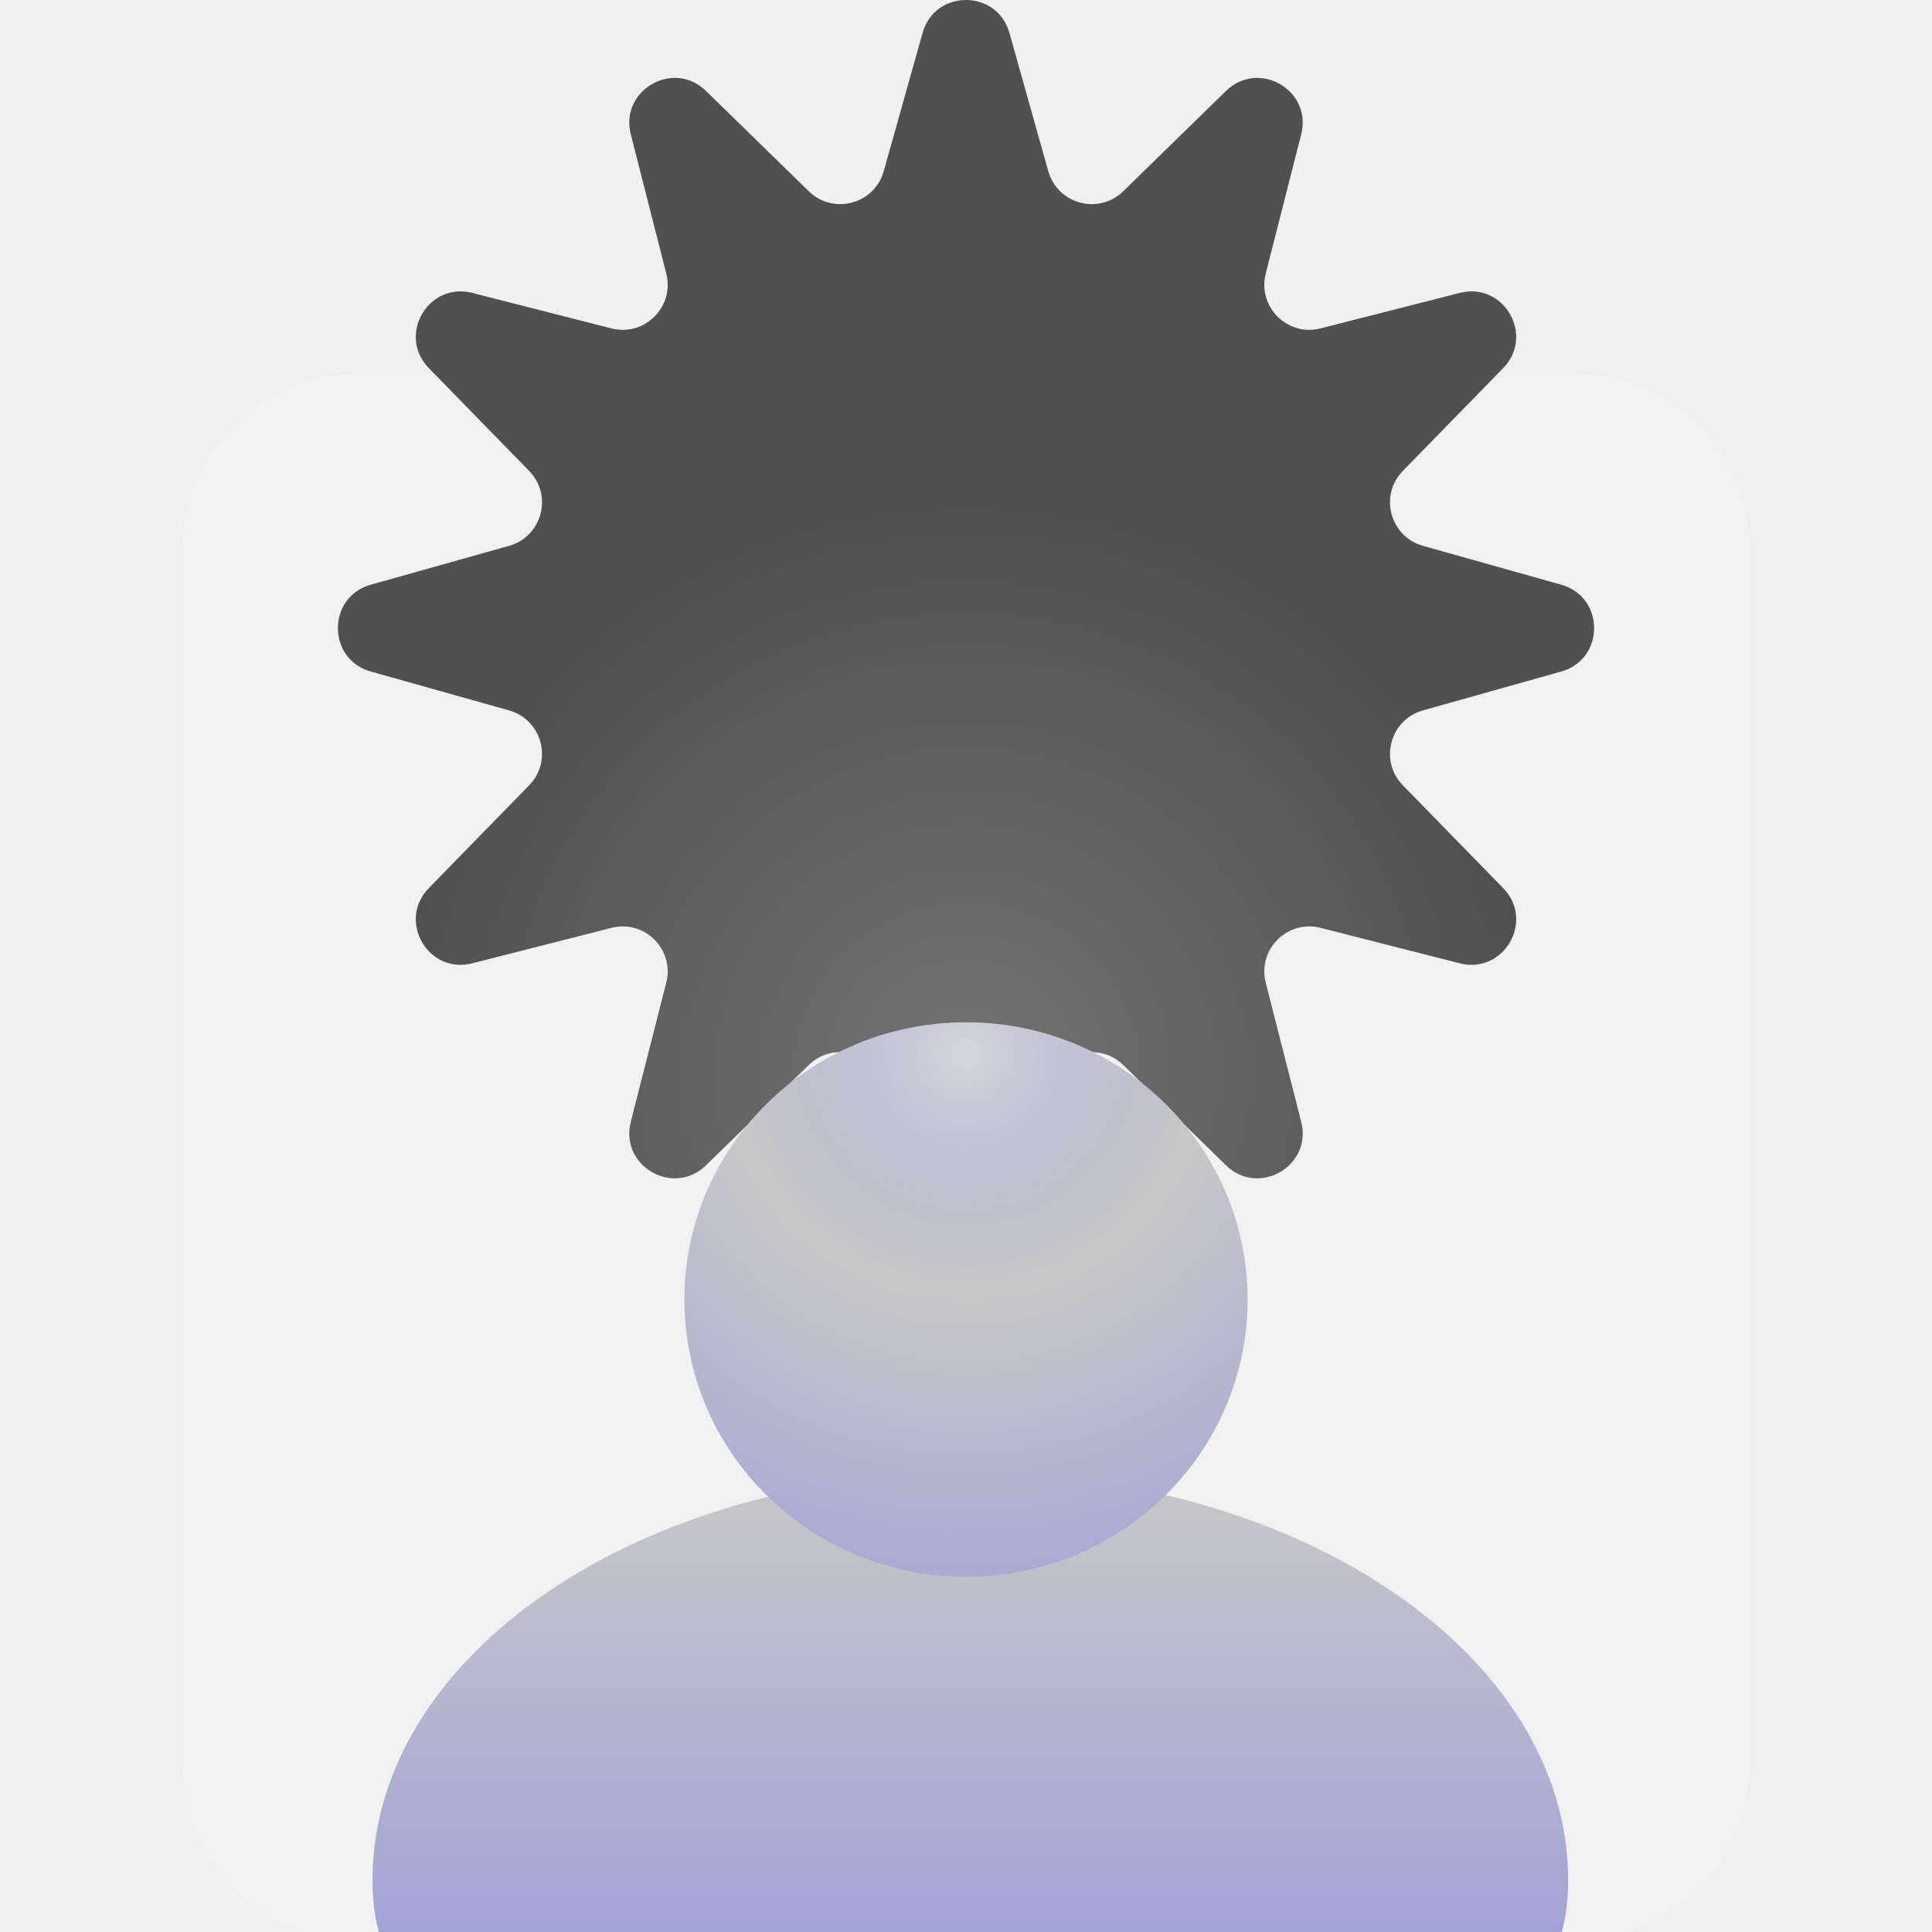
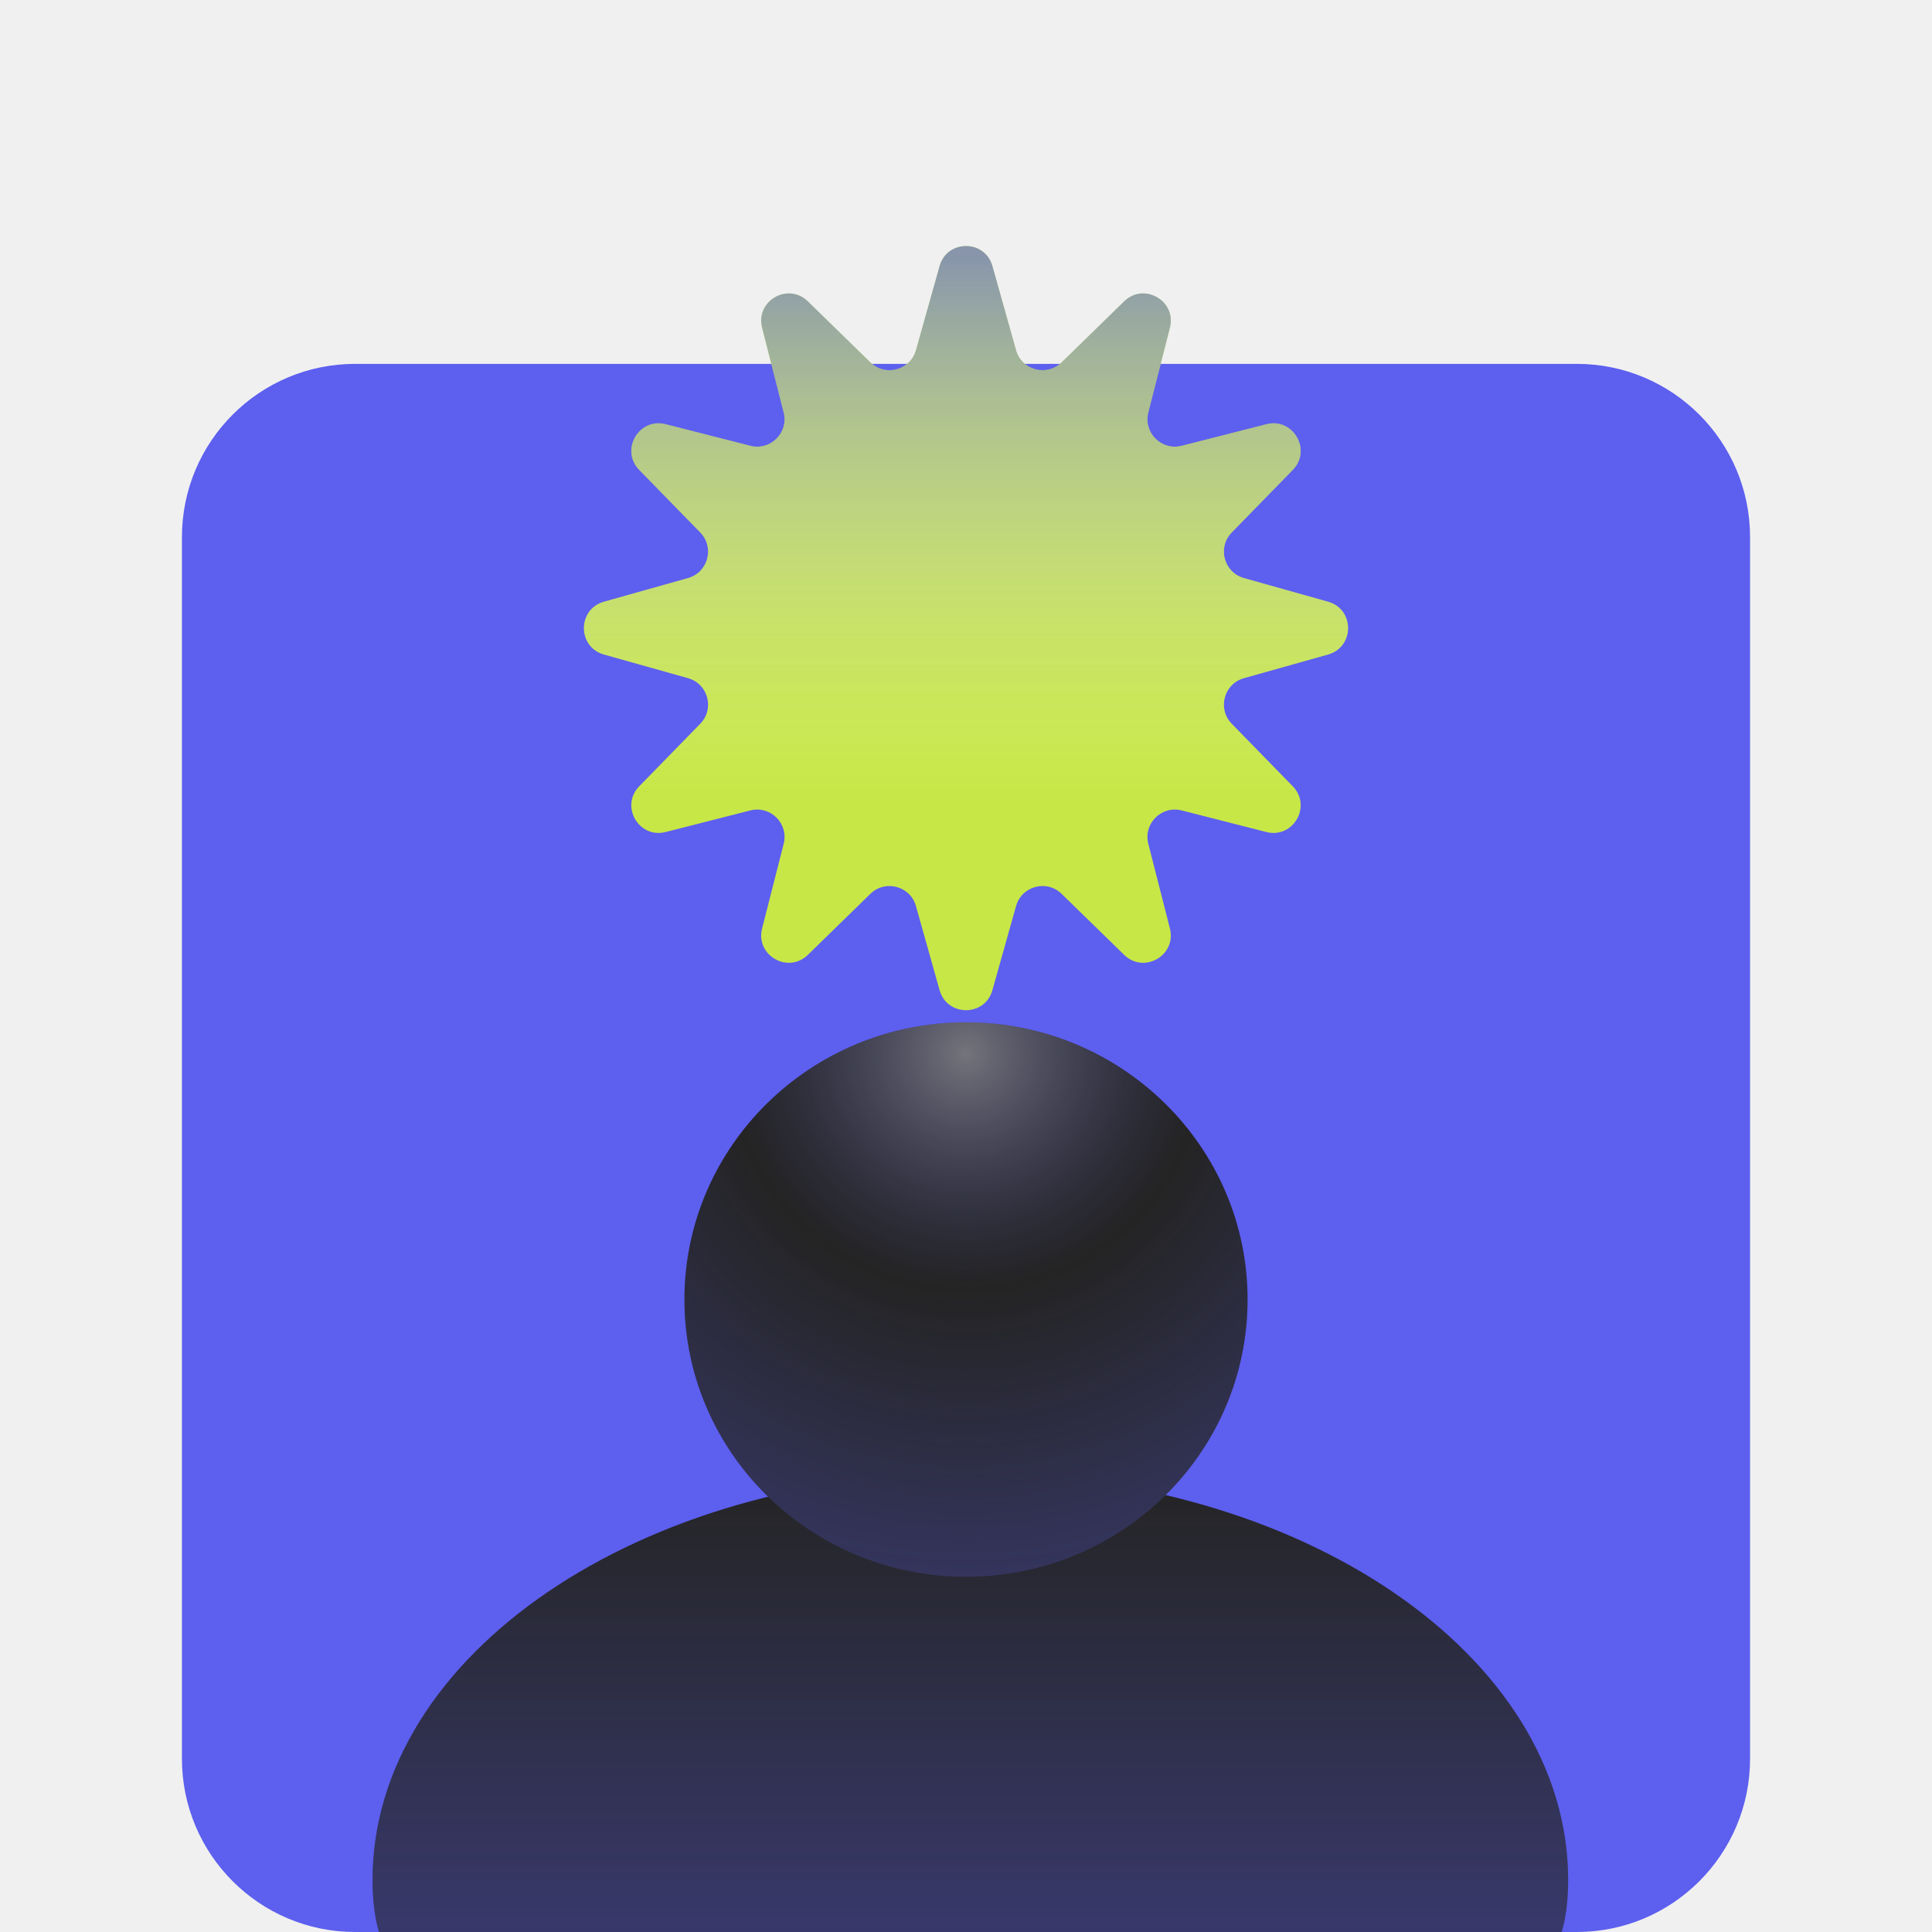
<svg xmlns="http://www.w3.org/2000/svg" width="223" height="223" viewBox="0 0 223 223" fill="none">
-   <g clip-path="url(#clip0_35_4104)">
-     <rect x="21" y="43" width="181" height="181" rx="20" fill="#C8C8C8" />
-     <rect x="21" y="43" width="181" height="181" rx="20" fill="white" fill-opacity="0.75" />
-     <path d="M106.489 3.797C107.912 -1.266 115.088 -1.266 116.511 3.797L120.998 19.762C122.067 23.565 126.817 24.837 129.644 22.078L141.512 10.496C145.275 6.823 151.49 10.411 150.191 15.507L146.095 31.576C145.119 35.404 148.596 38.881 152.424 37.905L168.494 33.809C173.589 32.51 177.177 38.724 173.504 42.488L161.922 54.356C159.163 57.183 160.435 61.933 164.239 63.002L180.203 67.489C185.266 68.912 185.266 76.088 180.203 77.511L164.239 81.998C160.435 83.067 159.163 87.817 161.922 90.644L173.504 102.512C177.177 106.275 173.589 112.49 168.494 111.191L152.424 107.095C148.596 106.119 145.119 109.596 146.095 113.424L150.191 129.494C151.49 134.589 145.275 138.177 141.512 134.504L129.644 122.922C126.817 120.163 122.067 121.435 120.998 125.239L116.511 141.203C115.088 146.266 107.912 146.266 106.489 141.203L102.002 125.239C100.933 121.435 96.183 120.163 93.356 122.922L81.488 134.504C77.725 138.177 71.51 134.589 72.809 129.494L76.905 113.424C77.881 109.596 74.404 106.119 70.576 107.095L54.507 111.191C49.411 112.49 45.823 106.275 49.496 102.512L61.078 90.644C63.837 87.817 62.565 83.067 58.761 81.998L42.797 77.511C37.734 76.088 37.734 68.912 42.797 67.489L58.761 63.002C62.565 61.933 63.837 57.183 61.078 54.356L49.496 42.488C45.823 38.724 49.411 32.51 54.507 33.809L70.576 37.905C74.404 38.881 77.881 35.404 76.905 31.576L72.809 15.507C71.51 10.411 77.725 6.823 81.488 10.496L93.356 22.078C96.183 24.837 100.933 23.565 102.002 19.762L106.489 3.797Z" fill="#505050" />
-     <path d="M106.489 3.797C107.912 -1.266 115.088 -1.266 116.511 3.797L120.998 19.762C122.067 23.565 126.817 24.837 129.644 22.078L141.512 10.496C145.275 6.823 151.49 10.411 150.191 15.507L146.095 31.576C145.119 35.404 148.596 38.881 152.424 37.905L168.494 33.809C173.589 32.51 177.177 38.724 173.504 42.488L161.922 54.356C159.163 57.183 160.435 61.933 164.239 63.002L180.203 67.489C185.266 68.912 185.266 76.088 180.203 77.511L164.239 81.998C160.435 83.067 159.163 87.817 161.922 90.644L173.504 102.512C177.177 106.275 173.589 112.49 168.494 111.191L152.424 107.095C148.596 106.119 145.119 109.596 146.095 113.424L150.191 129.494C151.49 134.589 145.275 138.177 141.512 134.504L129.644 122.922C126.817 120.163 122.067 121.435 120.998 125.239L116.511 141.203C115.088 146.266 107.912 146.266 106.489 141.203L102.002 125.239C100.933 121.435 96.183 120.163 93.356 122.922L81.488 134.504C77.725 138.177 71.51 134.589 72.809 129.494L76.905 113.424C77.881 109.596 74.404 106.119 70.576 107.095L54.507 111.191C49.411 112.49 45.823 106.275 49.496 102.512L61.078 90.644C63.837 87.817 62.565 83.067 58.761 81.998L42.797 77.511C37.734 76.088 37.734 68.912 42.797 67.489L58.761 63.002C62.565 61.933 63.837 57.183 61.078 54.356L49.496 42.488C45.823 38.724 49.411 32.51 54.507 33.809L70.576 37.905C74.404 38.881 77.881 35.404 76.905 31.576L72.809 15.507C71.51 10.411 77.725 6.823 81.488 10.496L93.356 22.078C96.183 24.837 100.933 23.565 102.002 19.762L106.489 3.797Z" fill="url(#paint0_radial_35_4104)" fill-opacity="0.2" />
-     <path d="M181 217C181 242.957 150.108 223.5 112 223.5C73.892 223.5 43 242.957 43 217C43 191.043 73.892 170 112 170C150.108 170 181 191.043 181 217Z" fill="#C8C8C8" />
-     <path d="M181 217C181 242.957 150.108 223.5 112 223.5C73.892 223.5 43 242.957 43 217C43 191.043 73.892 170 112 170C150.108 170 181 191.043 181 217Z" fill="url(#paint1_linear_35_4104)" fill-opacity="0.4" />
-     <ellipse cx="111.5" cy="150" rx="32.5" ry="32" fill="#C8C8C8" />
-     <ellipse cx="111.5" cy="150" rx="32.5" ry="32" fill="url(#paint2_radial_35_4104)" fill-opacity="0.4" />
+   <g clip-path="url(#clip0_35_1893)">
+     <rect x="21" y="42" width="181" height="181" rx="20" fill="#5D5FEF" />
+     <path d="M146.169 48.964C149.269 48.174 151.451 51.954 149.217 54.243L142.172 61.463C140.493 63.183 141.267 66.072 143.581 66.722L153.292 69.452C156.371 70.317 156.371 74.683 153.292 75.548L143.581 78.278C141.267 78.928 140.493 81.817 142.172 83.537L149.217 90.756C151.451 93.046 149.269 96.826 146.169 96.036L136.394 93.544C134.065 92.95 131.95 95.065 132.544 97.394L135.036 107.169C135.826 110.268 132.046 112.451 129.756 110.217L122.537 103.171C120.817 101.493 117.928 102.267 117.278 104.581L114.548 114.292C113.683 117.371 109.317 117.371 108.452 114.292L105.722 104.581C105.072 102.267 102.183 101.493 100.463 103.171L93.244 110.217C90.954 112.451 87.174 110.268 87.964 107.169L90.456 97.394C91.05 95.065 88.935 92.95 86.606 93.544L76.831 96.036C73.731 96.826 71.549 93.046 73.783 90.756L80.829 83.537C82.507 81.817 81.733 78.928 79.419 78.278L69.708 75.548C66.629 74.683 66.629 70.317 69.708 69.452L79.419 66.722C81.733 66.072 82.507 63.183 80.829 61.463L73.783 54.243C71.549 51.954 73.731 48.174 76.831 48.964L86.606 51.456C88.935 52.05 91.05 49.935 90.456 47.606L87.964 37.831C87.174 34.731 90.954 32.549 93.244 34.783L100.463 41.828C102.183 43.507 105.072 42.733 105.722 40.419L108.452 30.708C109.317 27.628 113.683 27.628 114.548 30.708L117.278 40.419C117.928 42.733 120.817 43.507 122.537 41.828L129.756 34.783C132.046 32.549 135.826 34.731 135.036 37.831L132.544 47.606C131.95 49.935 134.065 52.05 136.394 51.456L146.169 48.964Z" fill="#C7E747" />
+     <path d="M146.169 48.964C149.269 48.174 151.451 51.954 149.217 54.243L142.172 61.463C140.493 63.183 141.267 66.072 143.581 66.722L153.292 69.452C156.371 70.317 156.371 74.683 153.292 75.548L143.581 78.278C141.267 78.928 140.493 81.817 142.172 83.537L149.217 90.756C151.451 93.046 149.269 96.826 146.169 96.036L136.394 93.544C134.065 92.95 131.95 95.065 132.544 97.394L135.036 107.169C135.826 110.268 132.046 112.451 129.756 110.217L122.537 103.171C120.817 101.493 117.928 102.267 117.278 104.581L114.548 114.292C113.683 117.371 109.317 117.371 108.452 114.292L105.722 104.581C105.072 102.267 102.183 101.493 100.463 103.171L93.244 110.217C90.954 112.451 87.174 110.268 87.964 107.169L90.456 97.394C91.05 95.065 88.935 92.95 86.606 93.544L76.831 96.036C73.731 96.826 71.549 93.046 73.783 90.756L80.829 83.537C82.507 81.817 81.733 78.928 79.419 78.278L69.708 75.548C66.629 74.683 66.629 70.317 69.708 69.452L79.419 66.722C81.733 66.072 82.507 63.183 80.829 61.463L73.783 54.243C71.549 51.954 73.731 48.174 76.831 48.964L86.606 51.456C88.935 52.05 91.05 49.935 90.456 47.606L87.964 37.831C87.174 34.731 90.954 32.549 93.244 34.783L100.463 41.828C102.183 43.507 105.072 42.733 105.722 40.419L108.452 30.708C109.317 27.628 113.683 27.628 114.548 30.708L117.278 40.419C117.928 42.733 120.817 43.507 122.537 41.828L129.756 34.783C132.046 32.549 135.826 34.731 135.036 37.831L132.544 47.606C131.95 49.935 134.065 52.05 136.394 51.456L146.169 48.964Z" fill="url(#paint0_linear_35_1893)" fill-opacity="0.6" />
+     <path d="M181 217C181 242.957 150.108 223.5 112 223.5C73.892 223.5 43 242.957 43 217C43 191.043 73.892 170 112 170C150.108 170 181 191.043 181 217Z" fill="#242424" />
+     <path d="M181 217C181 242.957 150.108 223.5 112 223.5C73.892 223.5 43 242.957 43 217C43 191.043 73.892 170 112 170C150.108 170 181 191.043 181 217Z" fill="url(#paint1_linear_35_1893)" fill-opacity="0.4" />
+     <ellipse cx="111.5" cy="150" rx="32.5" ry="32" fill="#242424" />
+     <ellipse cx="111.5" cy="150" rx="32.5" ry="32" fill="url(#paint2_radial_35_1893)" fill-opacity="0.4" />
  </g>
  <defs>
-     <radialGradient id="paint0_radial_35_4104" cx="0" cy="0" r="1" gradientUnits="userSpaceOnUse" gradientTransform="translate(111.5 124) rotate(-90) scale(65.5)">
-       <stop stop-color="white" />
+     <linearGradient id="paint0_linear_35_1893" x1="113.758" y1="29.5" x2="113.758" y2="92" gradientUnits="userSpaceOnUse">
+       <stop stop-color="#5D5FEF" />
      <stop offset="1" stop-color="white" stop-opacity="0" />
-     </radialGradient>
-     <linearGradient id="paint1_linear_35_4104" x1="112" y1="170" x2="112" y2="230.502" gradientUnits="userSpaceOnUse">
+     </linearGradient>
+     <linearGradient id="paint1_linear_35_1893" x1="112" y1="170" x2="112" y2="230.502" gradientUnits="userSpaceOnUse">
      <stop stop-color="#5D5FEF" stop-opacity="0" />
      <stop offset="1" stop-color="#5D5FEF" />
    </linearGradient>
-     <radialGradient id="paint2_radial_35_4104" cx="0" cy="0" r="1" gradientUnits="userSpaceOnUse" gradientTransform="translate(111.5 121.5) rotate(90) scale(60.5 60.5)">
+     <radialGradient id="paint2_radial_35_1893" cx="0" cy="0" r="1" gradientUnits="userSpaceOnUse" gradientTransform="translate(111.5 121.5) rotate(90) scale(60.5 60.5)">
      <stop stop-color="#ECECFF" />
      <stop offset="0.451" stop-color="#5D5FEF" stop-opacity="0" />
      <stop offset="1" stop-color="#5D5FEF" stop-opacity="0.7" />
    </radialGradient>
-     <clipPath id="clip0_35_4104">
+     <clipPath id="clip0_35_1893">
      <rect width="223" height="223" fill="white" />
    </clipPath>
  </defs>
</svg>
